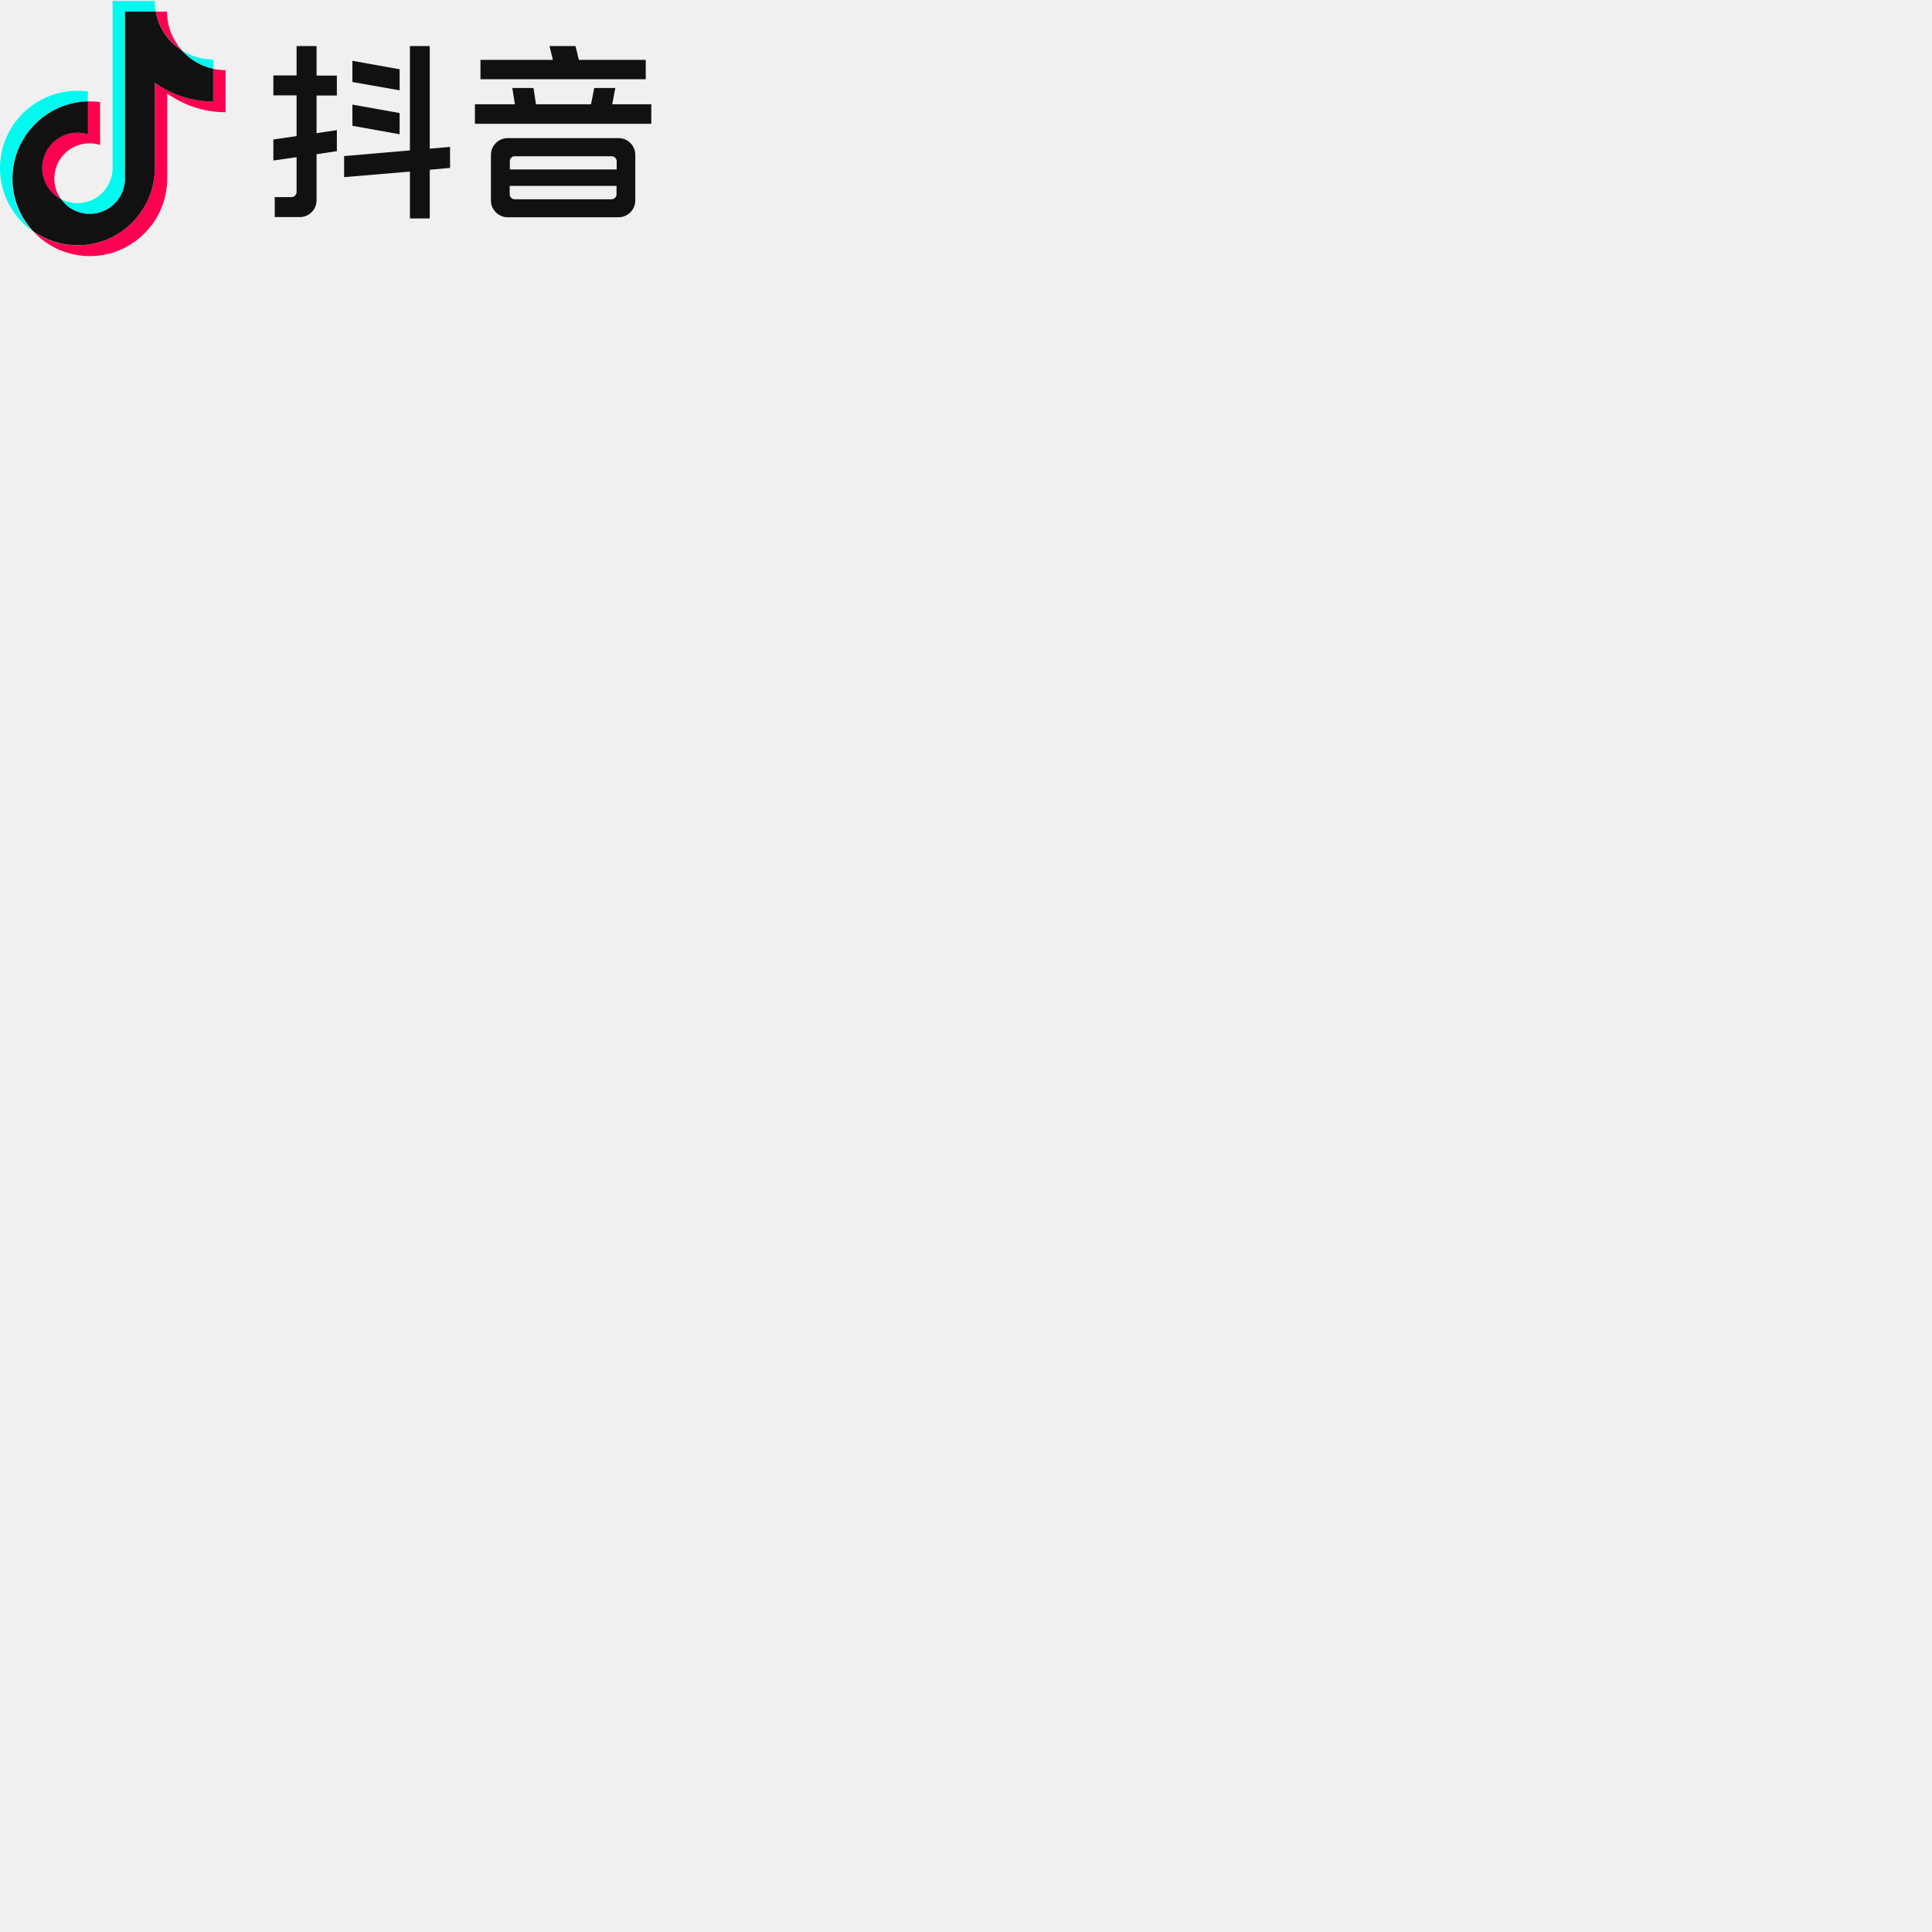
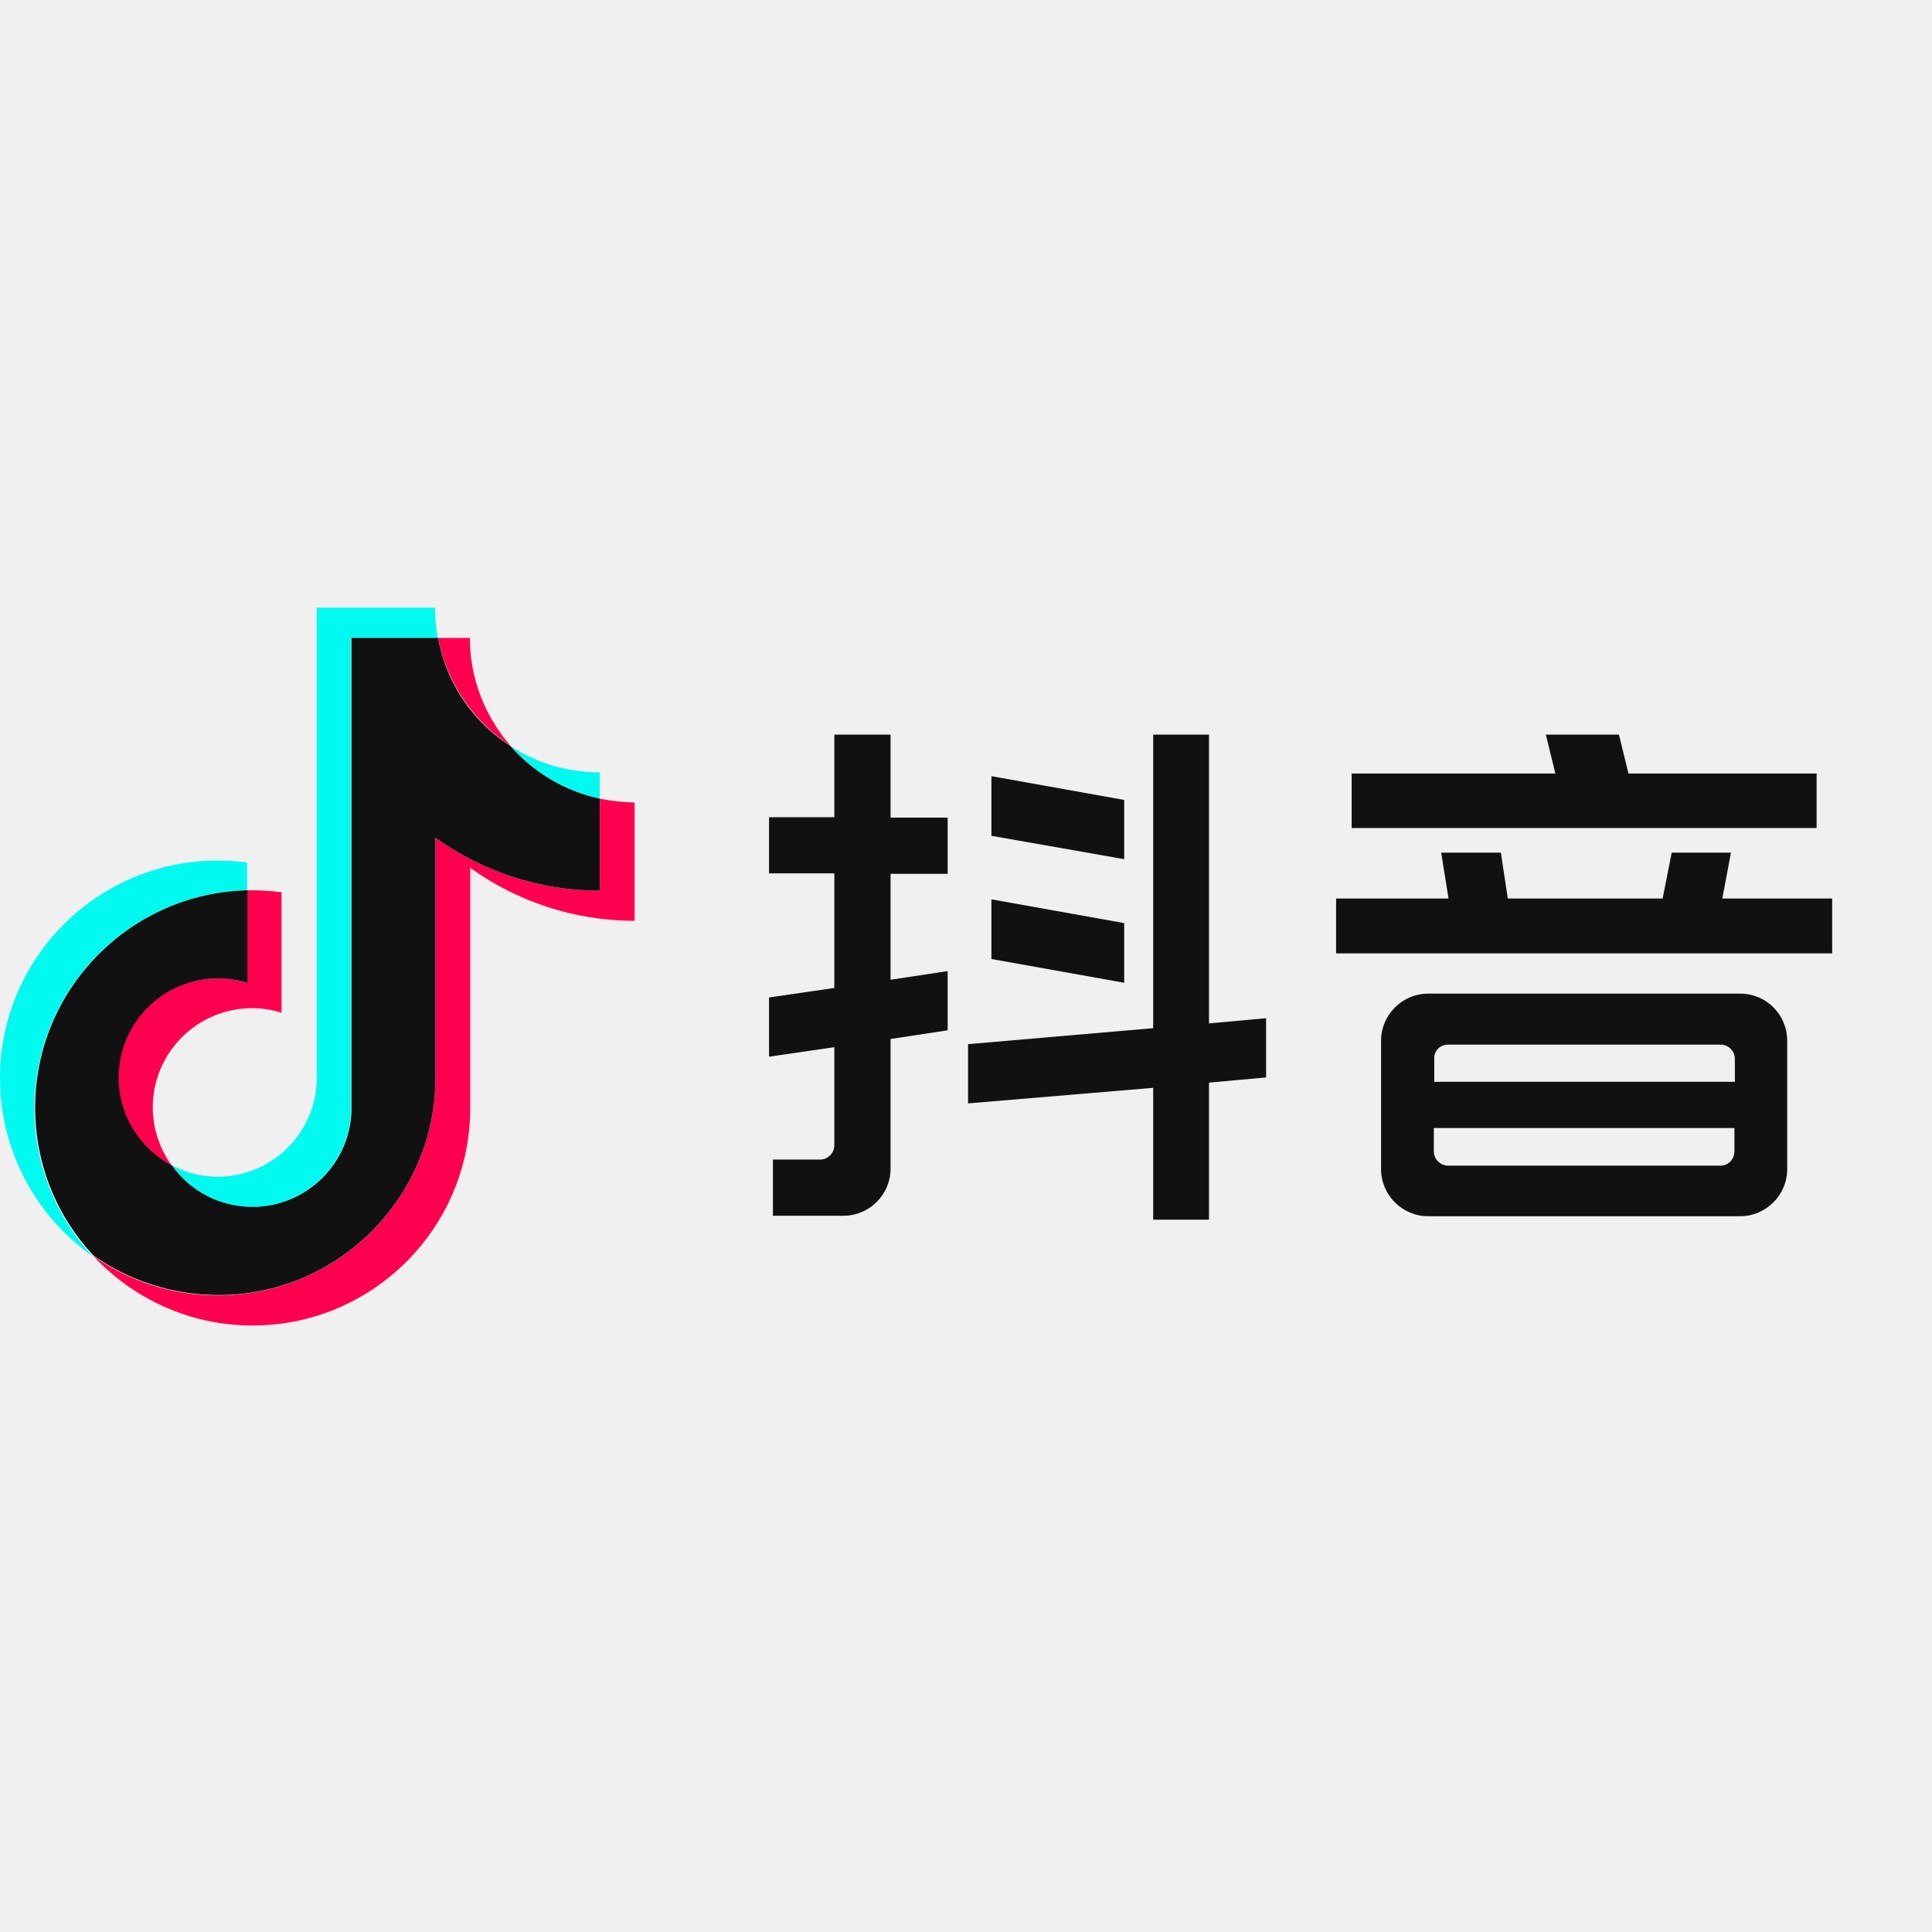
- <svg xmlns="http://www.w3.org/2000/svg" width="256" height="256" viewBox="0 0 256 256" fill="none">
+ <svg xmlns="http://www.w3.org/2000/svg" width="256" height="256" viewBox="0 0 91 34" fill="none">
  <g clip-path="url(#clip0)">
    <path d="M11.639 13.434V12.123C11.184 12.069 10.729 12.032 10.255 12.032C4.608 12.032 -0.001 16.62 -0.001 22.282C-0.001 25.742 1.73 28.819 4.371 30.676C2.659 28.837 1.621 26.397 1.621 23.703C1.639 18.113 6.102 13.562 11.639 13.434Z" fill="#00FAF0" />
    <path d="M11.877 28.345C14.39 28.345 16.449 26.342 16.54 23.848V1.545H20.62C20.529 1.09 20.493 0.617 20.493 0.125H14.919V22.428C14.828 24.922 12.769 26.925 10.255 26.925C9.472 26.925 8.725 26.725 8.088 26.379C8.944 27.58 10.328 28.345 11.877 28.345Z" fill="#00FAF0" />
    <path d="M28.251 9.119V7.881C26.703 7.881 25.246 7.426 24.025 6.625C25.118 7.863 26.594 8.755 28.251 9.119Z" fill="#00FAF0" />
    <path d="M24.045 6.625C22.861 5.26 22.132 3.494 22.132 1.546H20.639C21.039 3.658 22.296 5.479 24.045 6.625Z" fill="#FF0050" />
    <path d="M10.255 17.585C7.668 17.585 5.573 19.678 5.573 22.264C5.573 24.066 6.594 25.614 8.087 26.397C7.541 25.632 7.195 24.685 7.195 23.666C7.195 21.08 9.29 18.987 11.876 18.987C12.35 18.987 12.824 19.059 13.261 19.205V13.525C12.805 13.47 12.35 13.434 11.876 13.434C11.803 13.434 11.712 13.434 11.639 13.434V17.803C11.202 17.657 10.747 17.585 10.255 17.585Z" fill="#FF0050" />
    <path d="M28.252 9.119V13.452C25.356 13.452 22.696 12.524 20.51 10.958V22.264C20.51 27.908 15.92 32.514 10.255 32.514C8.069 32.514 6.047 31.823 4.389 30.657C6.265 32.66 8.925 33.934 11.894 33.934C17.541 33.934 22.15 29.346 22.15 23.684V12.378C24.336 13.944 27.014 14.872 29.892 14.872V9.301C29.327 9.283 28.781 9.228 28.252 9.119Z" fill="#FF0050" />
    <path d="M20.509 22.265V10.959C22.695 12.524 25.373 13.453 28.251 13.453V9.12C26.575 8.756 25.118 7.864 24.025 6.625C22.276 5.497 21.019 3.676 20.637 1.546H16.556V23.849C16.465 26.343 14.407 28.346 11.893 28.346C10.326 28.346 8.942 27.581 8.104 26.398C6.61 25.615 5.59 24.049 5.59 22.265C5.59 19.68 7.685 17.586 10.272 17.586C10.745 17.586 11.219 17.659 11.656 17.804V13.435C6.119 13.562 1.656 18.114 1.656 23.667C1.656 26.361 2.694 28.819 4.406 30.64C6.064 31.805 8.104 32.497 10.272 32.497C15.901 32.515 20.509 27.909 20.509 22.265Z" fill="#111111" />
    <path d="M41.947 6.103H39.299V9.991H36.223V12.638H39.299V18.034L36.223 18.482V21.271L39.299 20.823V25.445C39.299 25.812 38.993 26.117 38.627 26.117H36.406V28.764H39.727C40.949 28.764 41.947 27.767 41.947 26.545V20.437L44.636 20.029V17.24L41.947 17.647V12.659H44.636V10.012H41.947V6.103Z" fill="#111111" />
    <path d="M56.945 6.103H54.317V19.928L45.598 20.681V23.471L54.317 22.738V28.948H56.945V22.493L59.634 22.249V19.459L56.945 19.704V6.103Z" fill="#111111" />
    <path d="M52.951 9.178L46.697 8.059V10.868L52.951 11.968V9.178Z" fill="#111111" />
    <path d="M52.951 14.98L46.697 13.86V16.67L52.951 17.79V14.98Z" fill="#111111" />
    <path d="M81.124 13.82L81.531 11.662H78.74L78.312 13.82H71.019L70.693 11.662H67.882L68.228 13.82H62.932V16.406H86.298V13.82H81.124Z" fill="#111111" />
    <path d="M85.565 7.935H76.703L76.255 6.103H72.812L73.26 7.935H63.665V10.501H85.565V7.935Z" fill="#111111" />
    <path d="M81.959 18.301H67.271C66.049 18.301 65.05 19.299 65.05 20.52V26.567C65.05 27.789 66.049 28.787 67.271 28.787H81.959C83.181 28.787 84.18 27.789 84.18 26.567V20.52C84.18 19.299 83.202 18.301 81.959 18.301ZM68.208 20.703H81.043C81.409 20.703 81.715 21.009 81.715 21.375V22.454H67.556V21.375C67.536 20.988 67.841 20.703 68.208 20.703ZM81.043 26.404H68.208C67.841 26.404 67.536 26.099 67.536 25.733V24.633H81.694V25.733C81.694 26.099 81.409 26.404 81.043 26.404Z" fill="#111111" />
  </g>
  <defs>
    <clipPath id="clip0">
      <rect width="90.667" height="33.875" fill="white" transform="translate(-0.000244141 0.125)" />
    </clipPath>
  </defs>
</svg>
